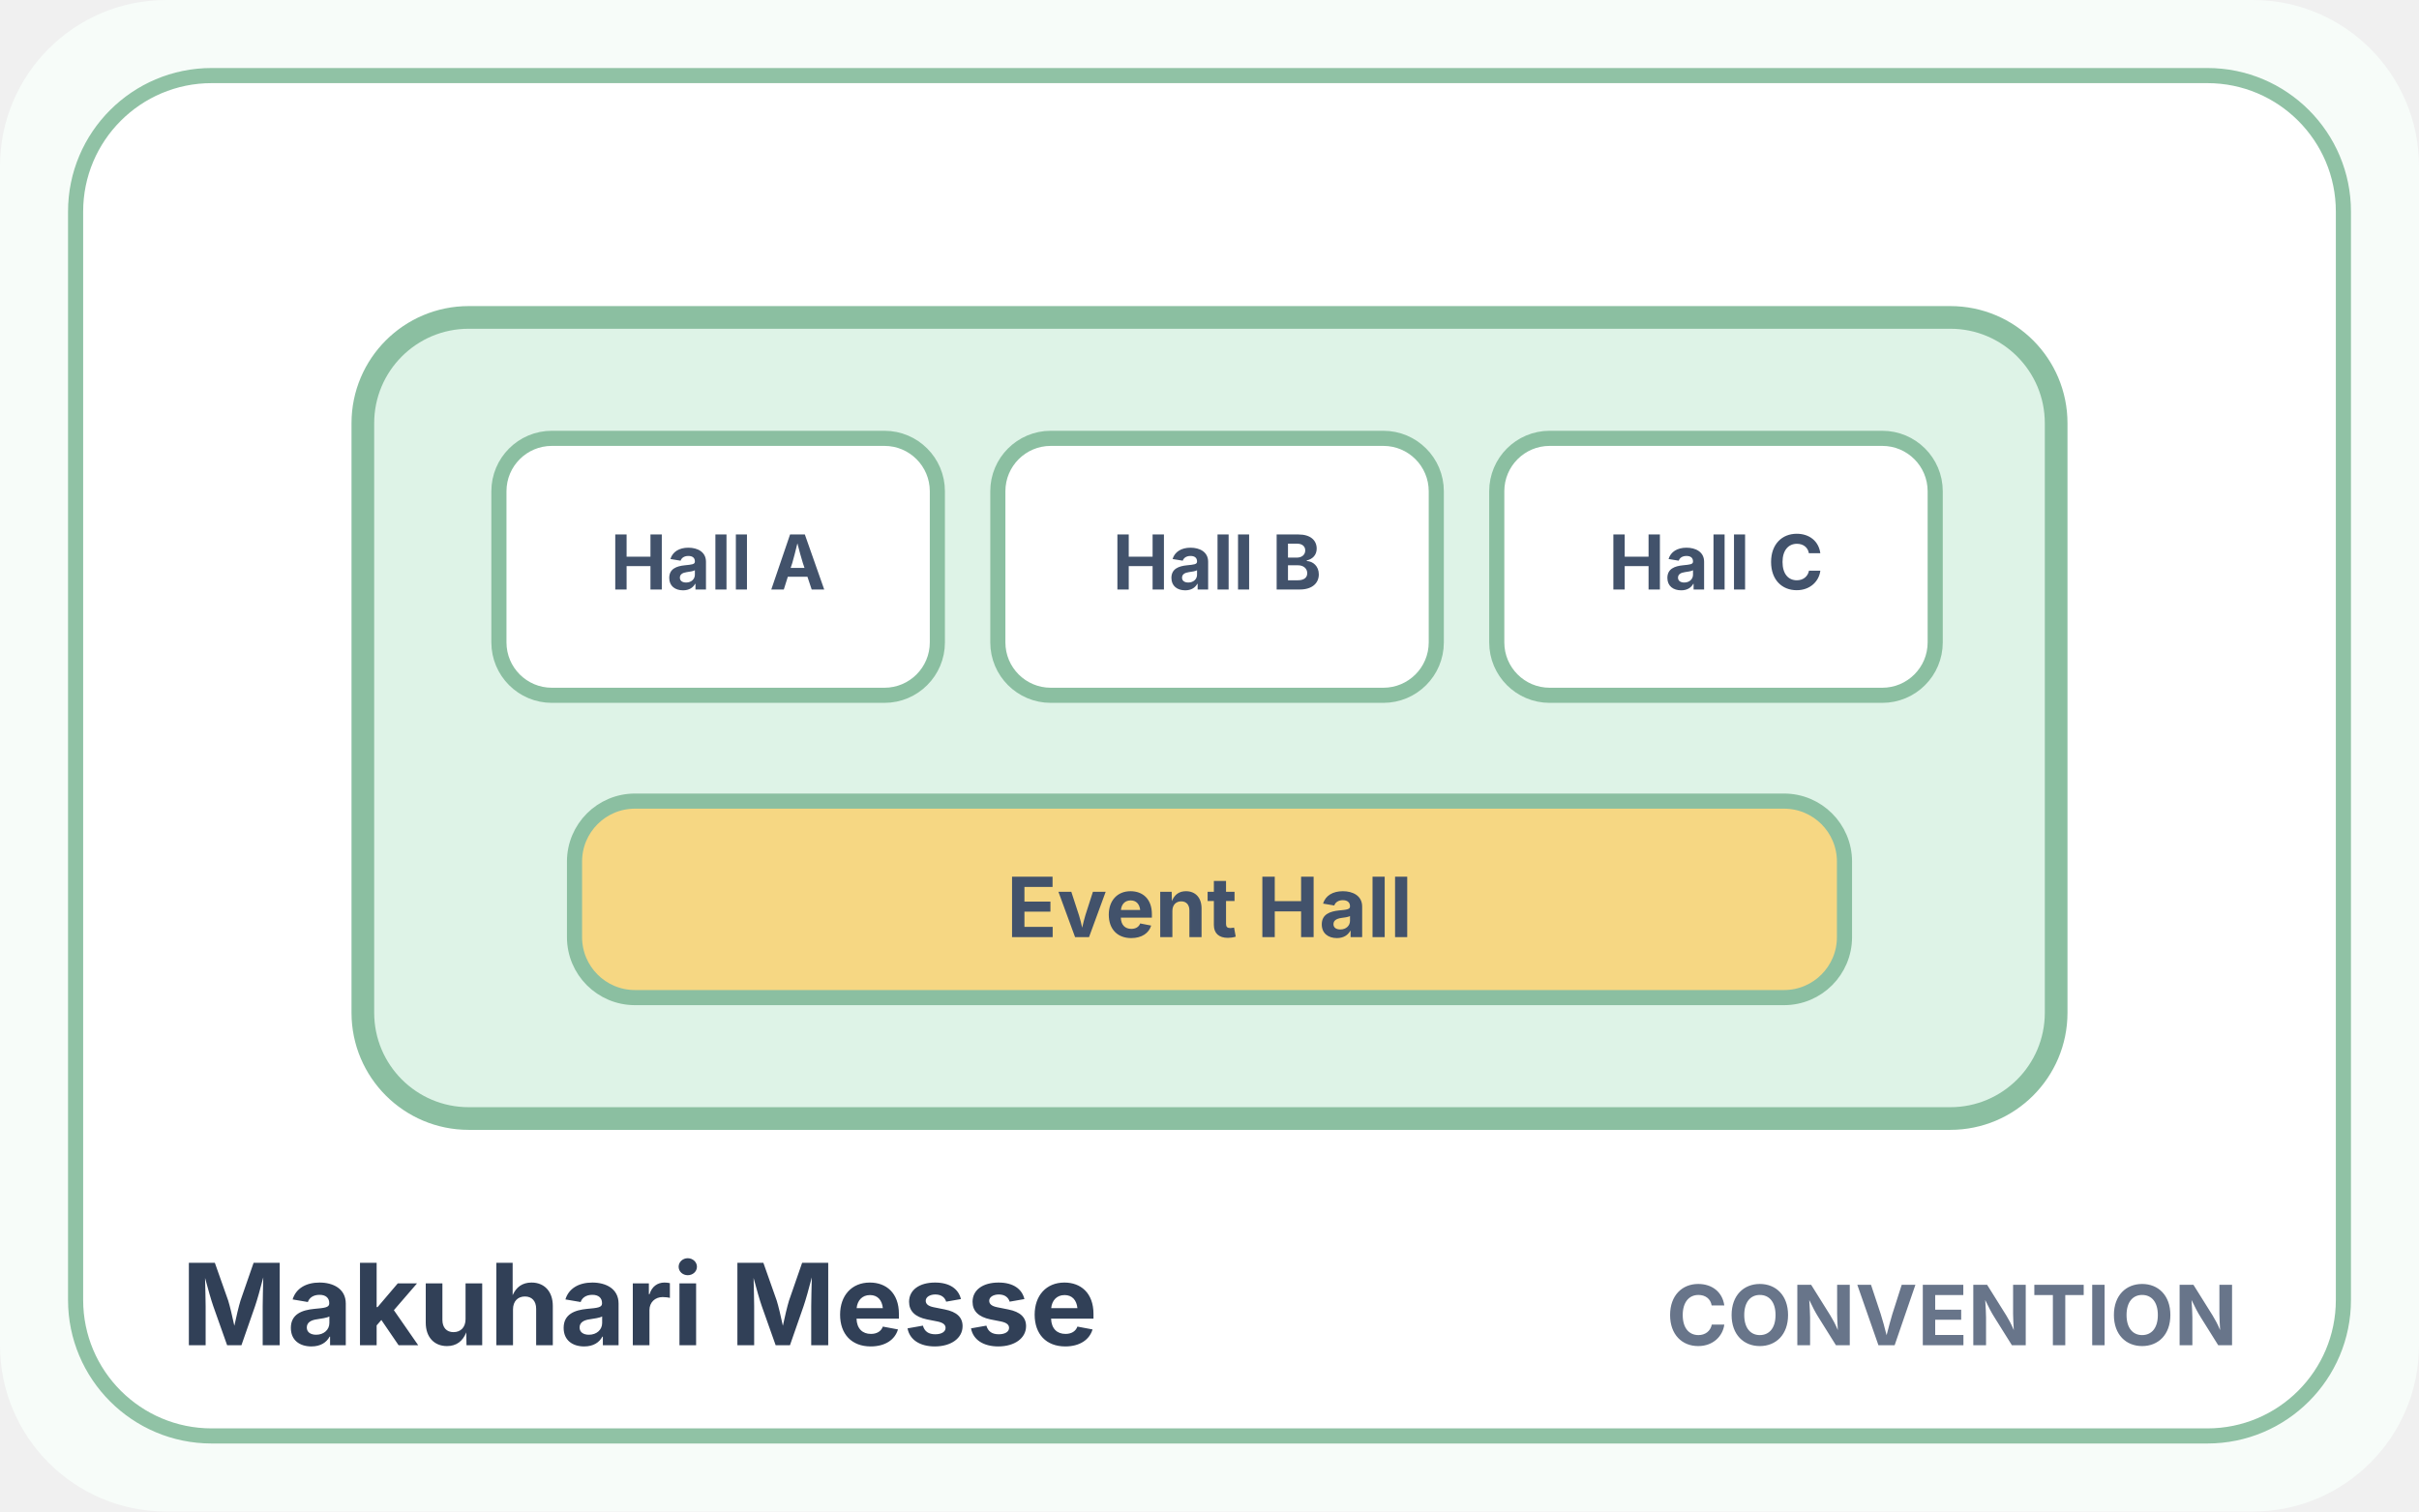
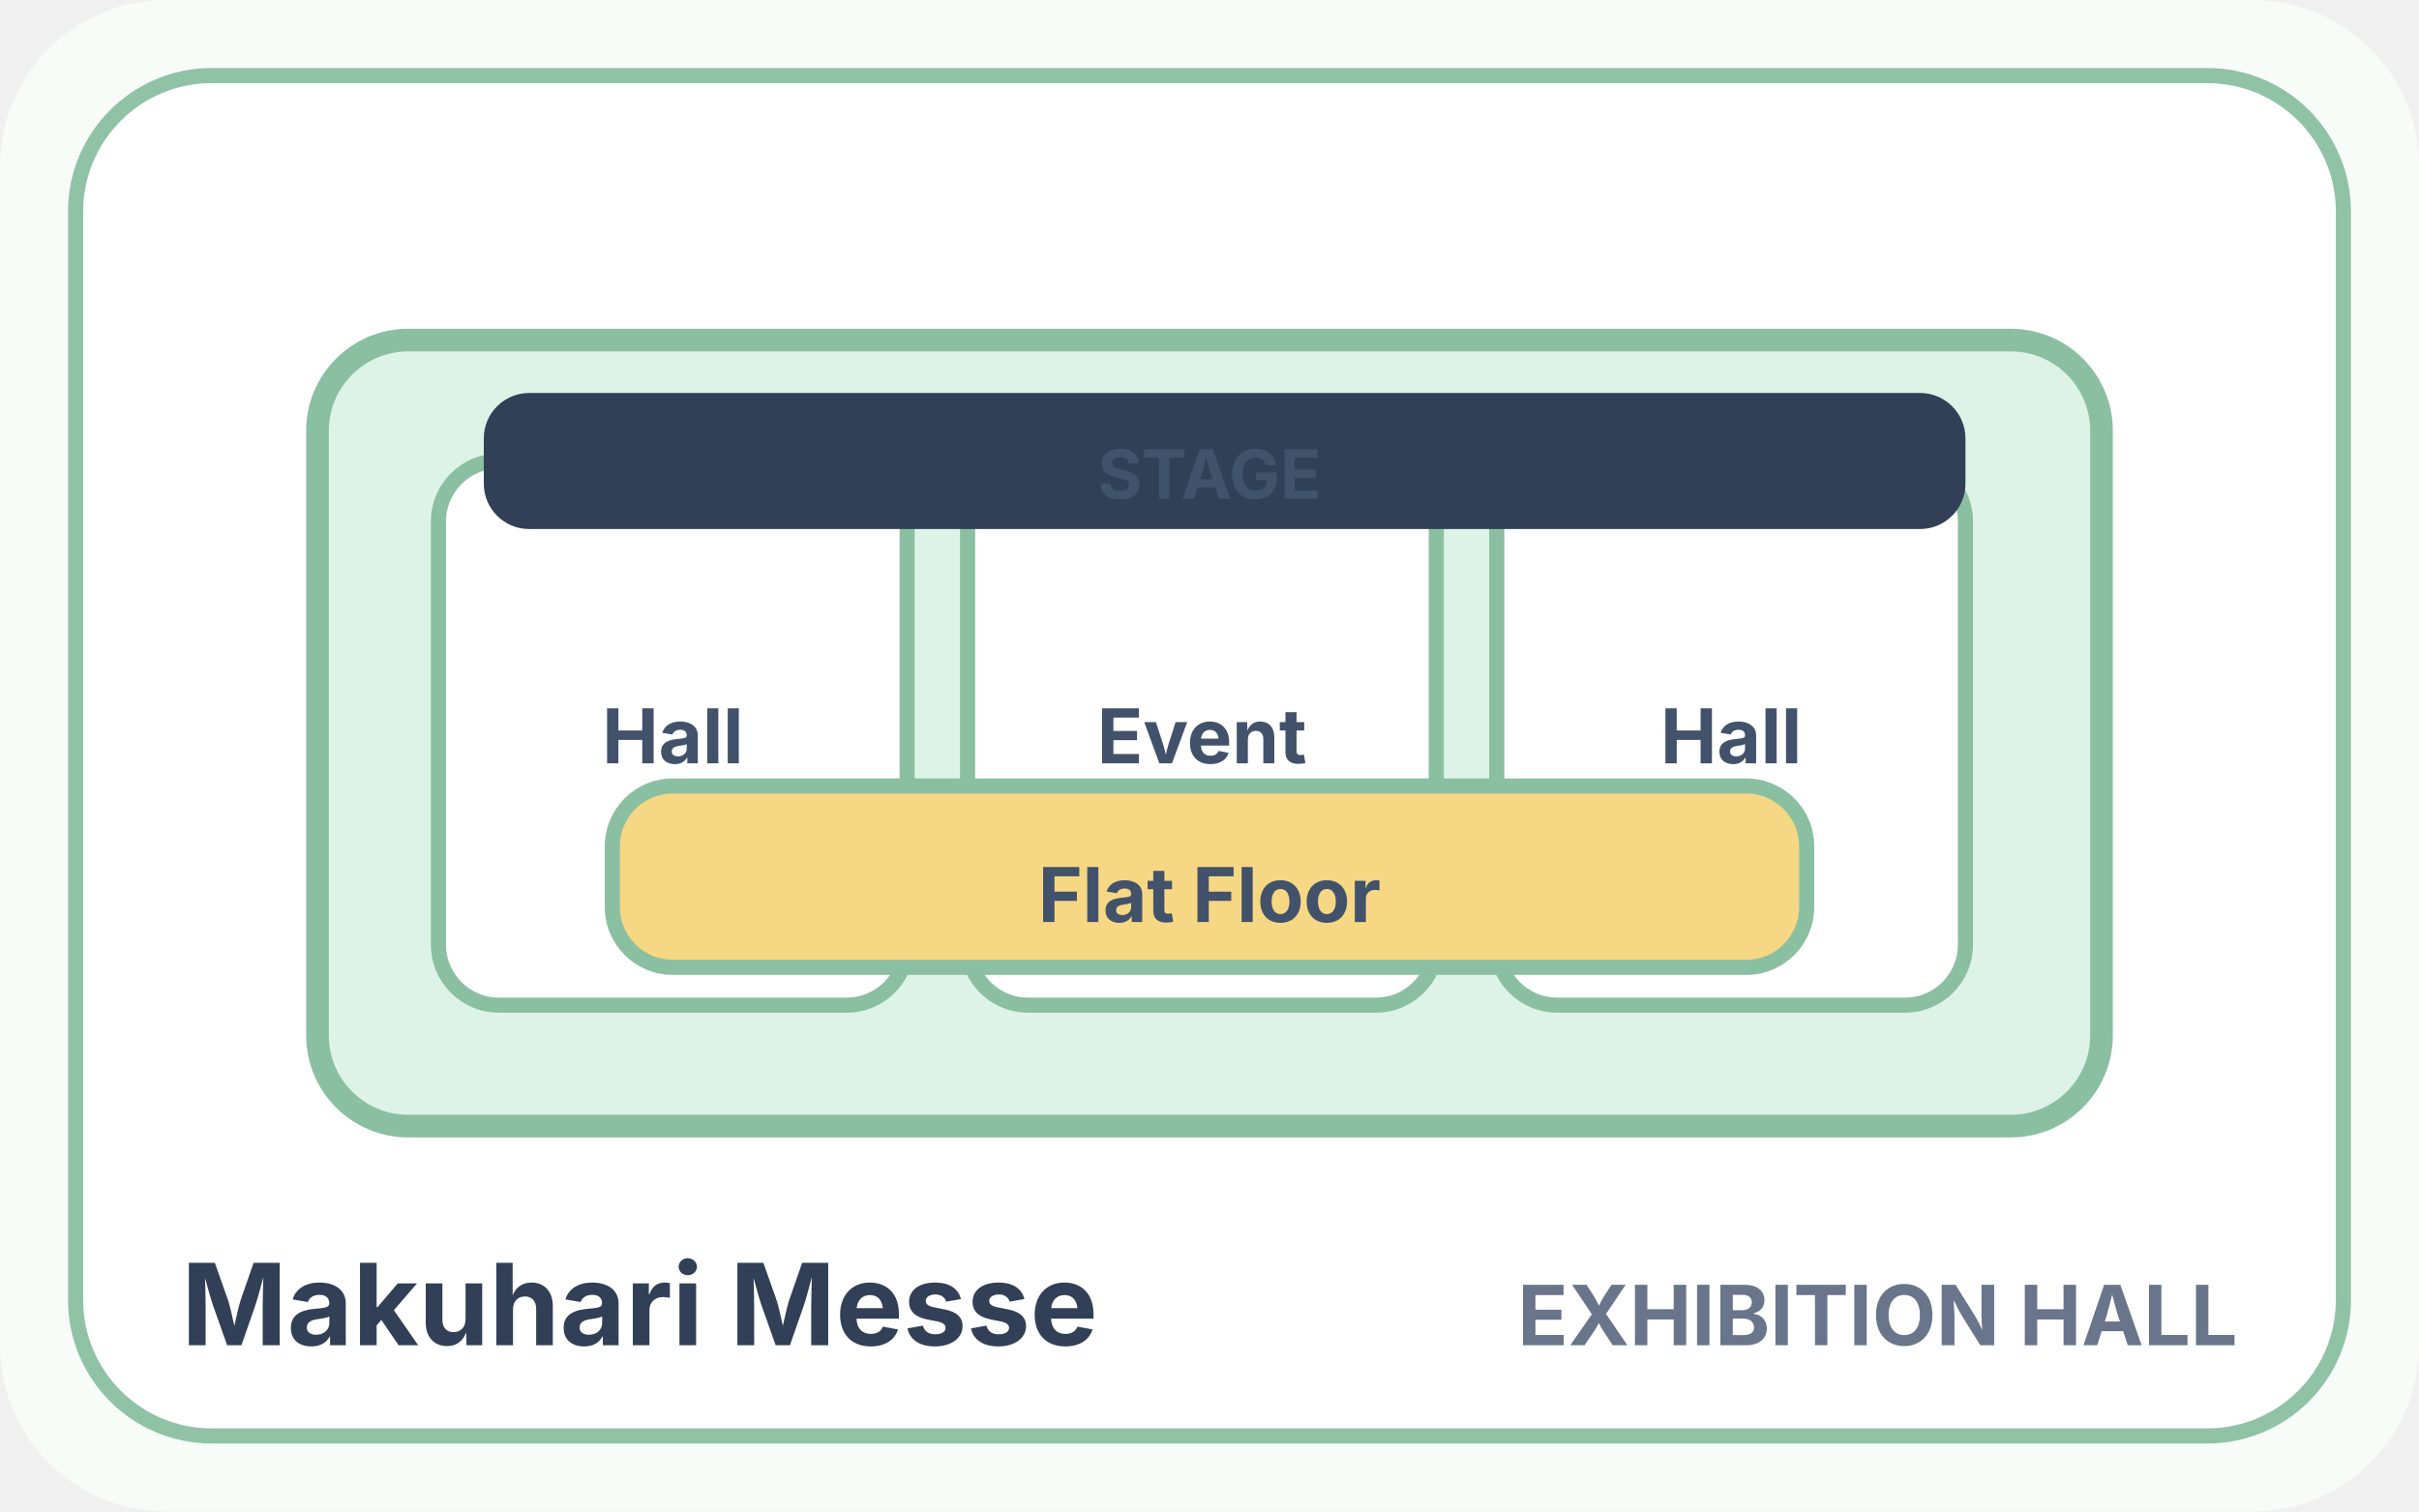
<svg xmlns="http://www.w3.org/2000/svg" viewBox="0 0 320 200" role="img" aria-labelledby="title desc">
  <rect width="320" height="200" rx="22" fill="#f7fcf9" />
  <rect x="10" y="10" width="300" height="180" rx="18" fill="white" stroke="#8bbfa1" stroke-width="2" opacity="0.95" />
-   <rect x="48" y="42" width="224" height="106" rx="14" fill="#def3e7" stroke="#8bbfa1" stroke-width="3" />
-   <rect x="66" y="58" width="58" height="34" rx="7" fill="white" stroke="#8bbfa1" stroke-width="2" />
-   <rect x="132" y="58" width="58" height="34" rx="7" fill="white" stroke="#8bbfa1" stroke-width="2" />
-   <rect x="198" y="58" width="58" height="34" rx="7" fill="white" stroke="#8bbfa1" stroke-width="2" />
-   <rect x="76" y="106" width="168" height="26" rx="8" fill="#f6d783" stroke="#8bbfa1" stroke-width="2" />
-   <text x="95" y="78" text-anchor="middle" fill="#42526b" font-family="Inter, Arial, sans-serif" font-size="10" font-weight="700">Hall A</text>
-   <text x="161" y="78" text-anchor="middle" fill="#42526b" font-family="Inter, Arial, sans-serif" font-size="10" font-weight="700">Hall B</text>
-   <text x="227" y="78" text-anchor="middle" fill="#42526b" font-family="Inter, Arial, sans-serif" font-size="10" font-weight="700">Hall C</text>
-   <text x="160" y="124" text-anchor="middle" fill="#42526b" font-family="Inter, Arial, sans-serif" font-size="11" font-weight="700">Event Hall</text>
+   <rect x="42" y="45" width="236" height="104" rx="12" fill="#def3e7" stroke="#8bbfa1" stroke-width="3" />
+   <rect x="58" y="61" width="62" height="72" rx="8" fill="white" stroke="#8bbfa1" stroke-width="2" />
+   <rect x="128" y="61" width="62" height="72" rx="8" fill="white" stroke="#8bbfa1" stroke-width="2" />
+   <rect x="198" y="61" width="62" height="72" rx="8" fill="white" stroke="#8bbfa1" stroke-width="2" />
+   <rect x="64" y="52" width="196" height="18" rx="6" fill="#314057" />
+   <rect x="81" y="104" width="158" height="24" rx="8" fill="#f6d783" stroke="#8bbfa1" stroke-width="2" />
+   <text x="160" y="66" text-anchor="middle" fill="#42526b" font-family="Inter, Arial, sans-serif" font-size="9" font-weight="700">STAGE</text>
+   <text x="89" y="101" text-anchor="middle" fill="#42526b" font-family="Inter, Arial, sans-serif" font-size="10" font-weight="700">Hall</text>
+   <text x="159" y="101" text-anchor="middle" fill="#42526b" font-family="Inter, Arial, sans-serif" font-size="10" font-weight="700">Event</text>
+   <text x="229" y="101" text-anchor="middle" fill="#42526b" font-family="Inter, Arial, sans-serif" font-size="10" font-weight="700">Hall</text>
+   <text x="160" y="122" text-anchor="middle" fill="#42526b" font-family="Inter, Arial, sans-serif" font-size="10" font-weight="700">Flat Floor</text>
  <text x="24" y="178" fill="#314057" font-family="Inter, Arial, sans-serif" font-size="15" font-weight="700">Makuhari Messe</text>
-   <text x="296" y="178" text-anchor="end" fill="#68758a" font-family="Inter, Arial, sans-serif" font-size="11" font-weight="700">CONVENTION</text>
+   <text x="296" y="178" text-anchor="end" fill="#68758a" font-family="Inter, Arial, sans-serif" font-size="11" font-weight="700">EXHIBITION HALL</text>
</svg>
